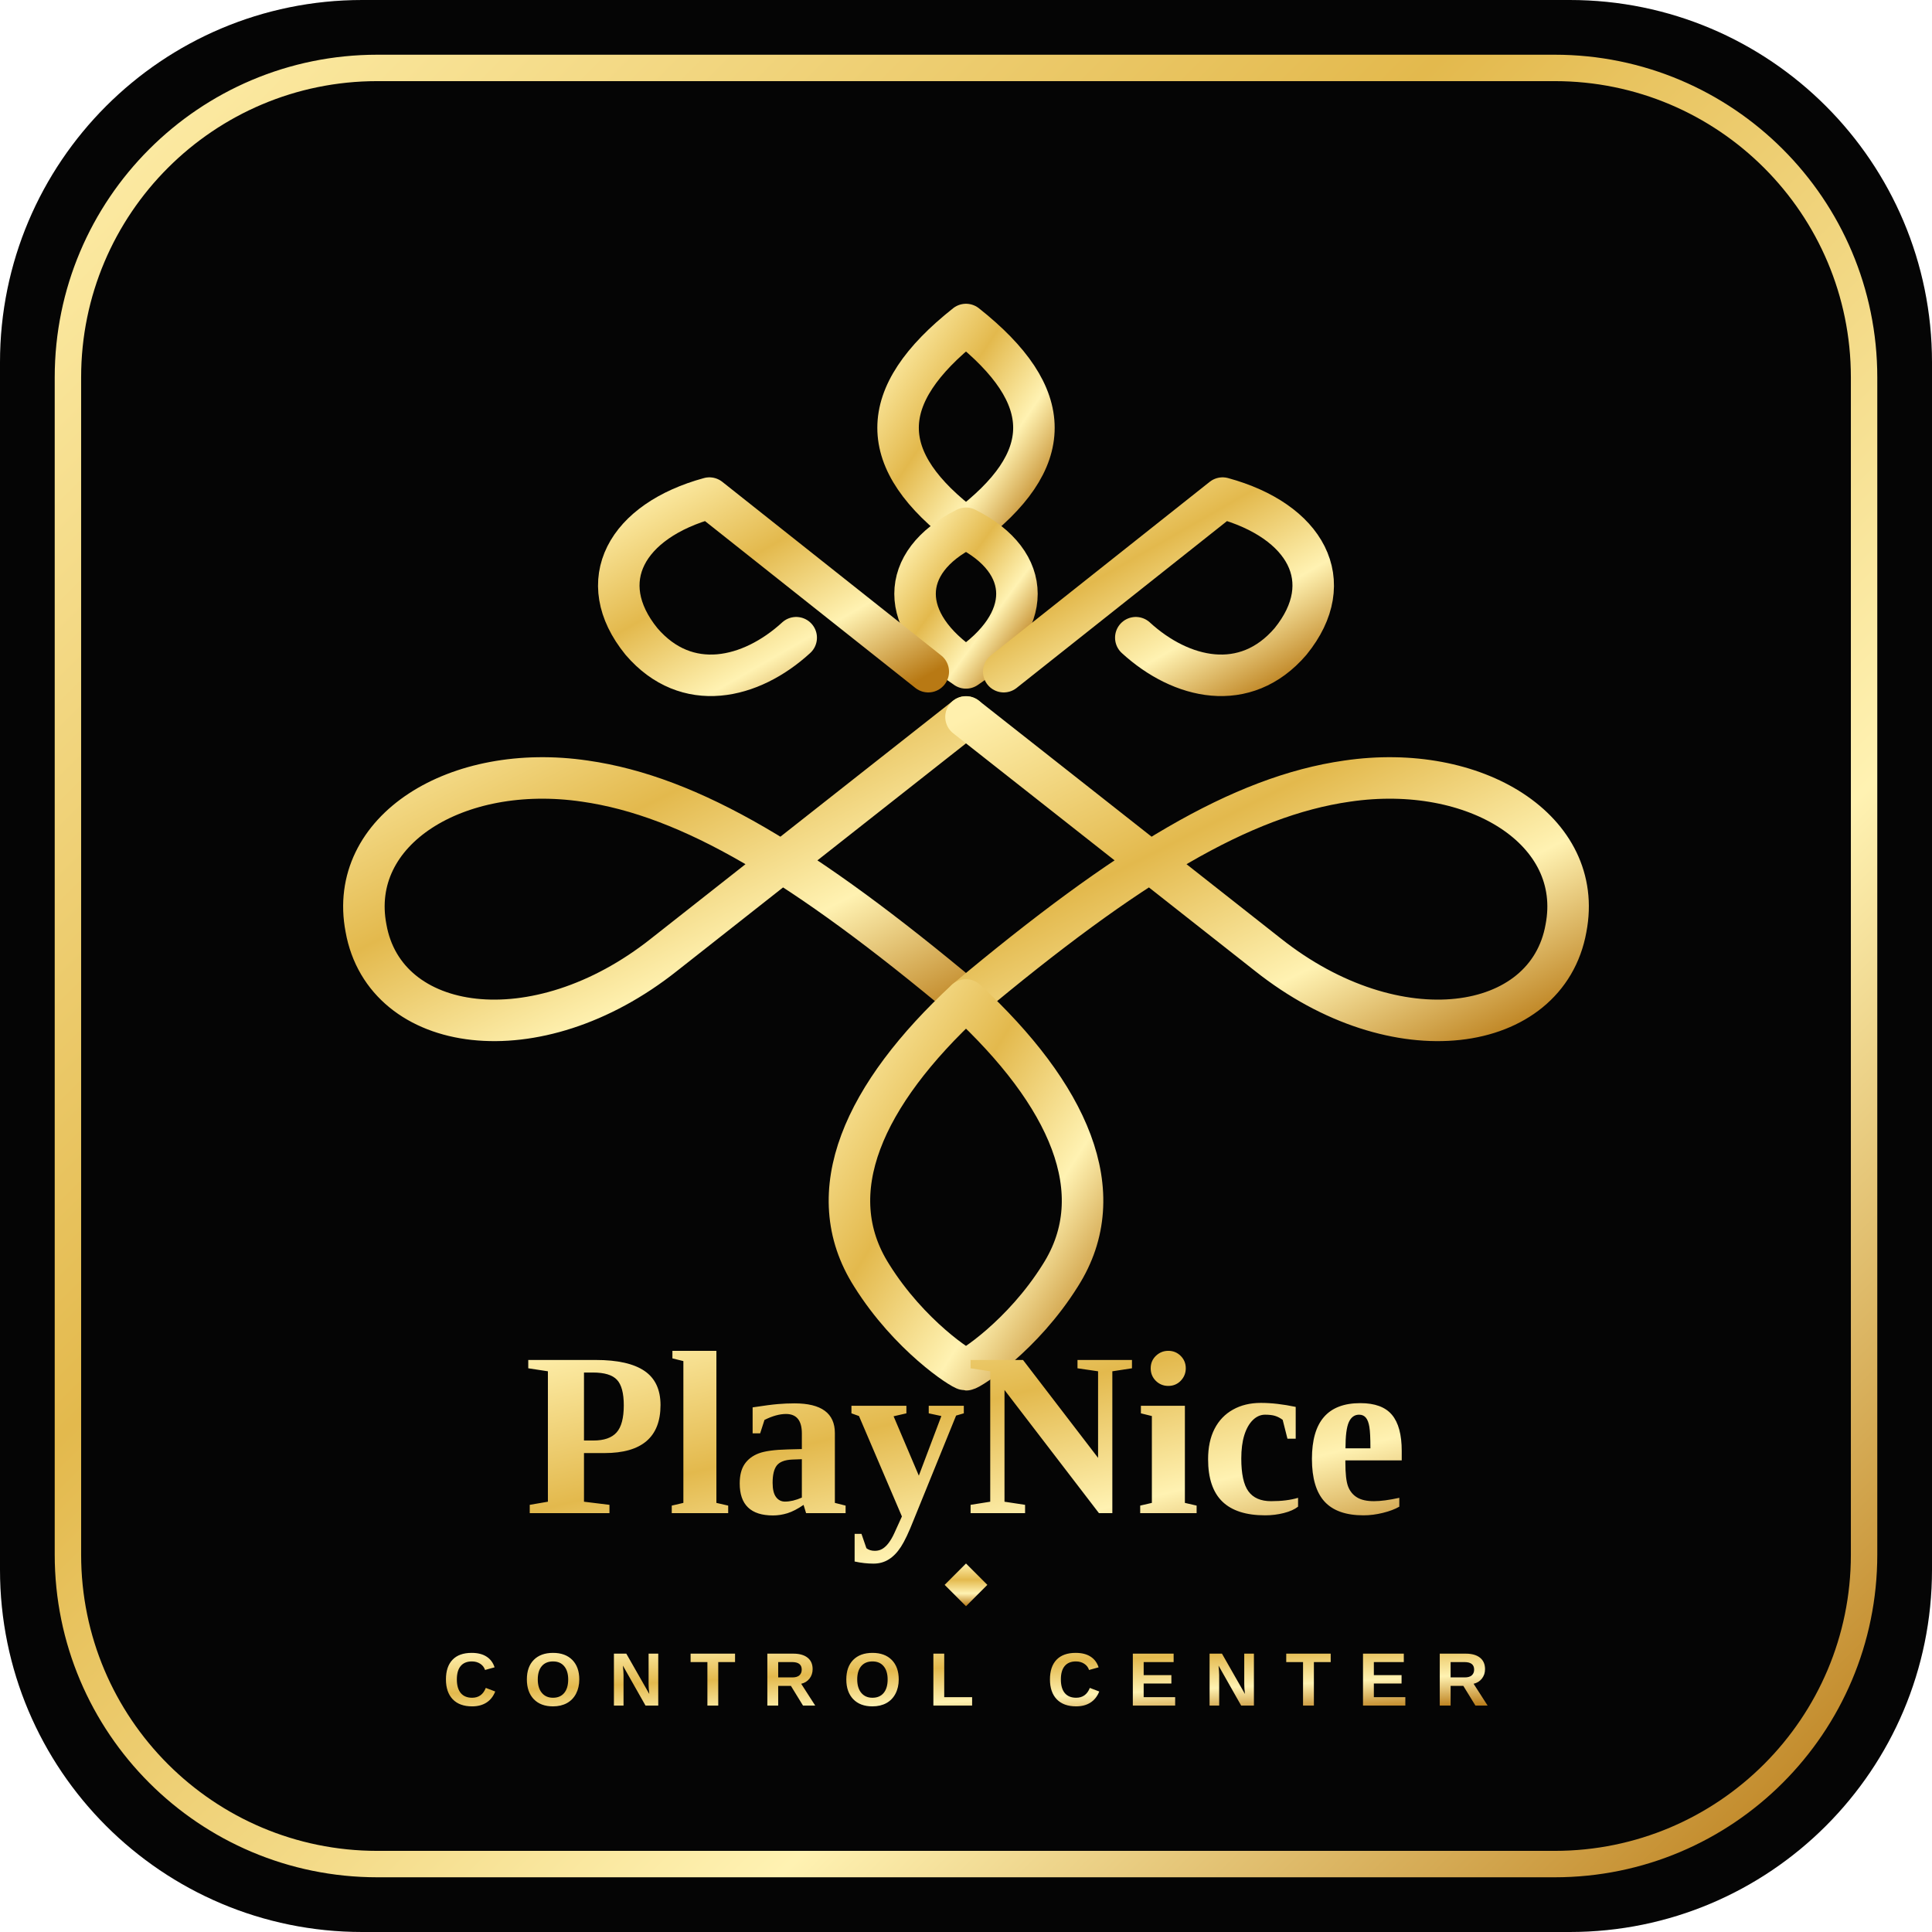
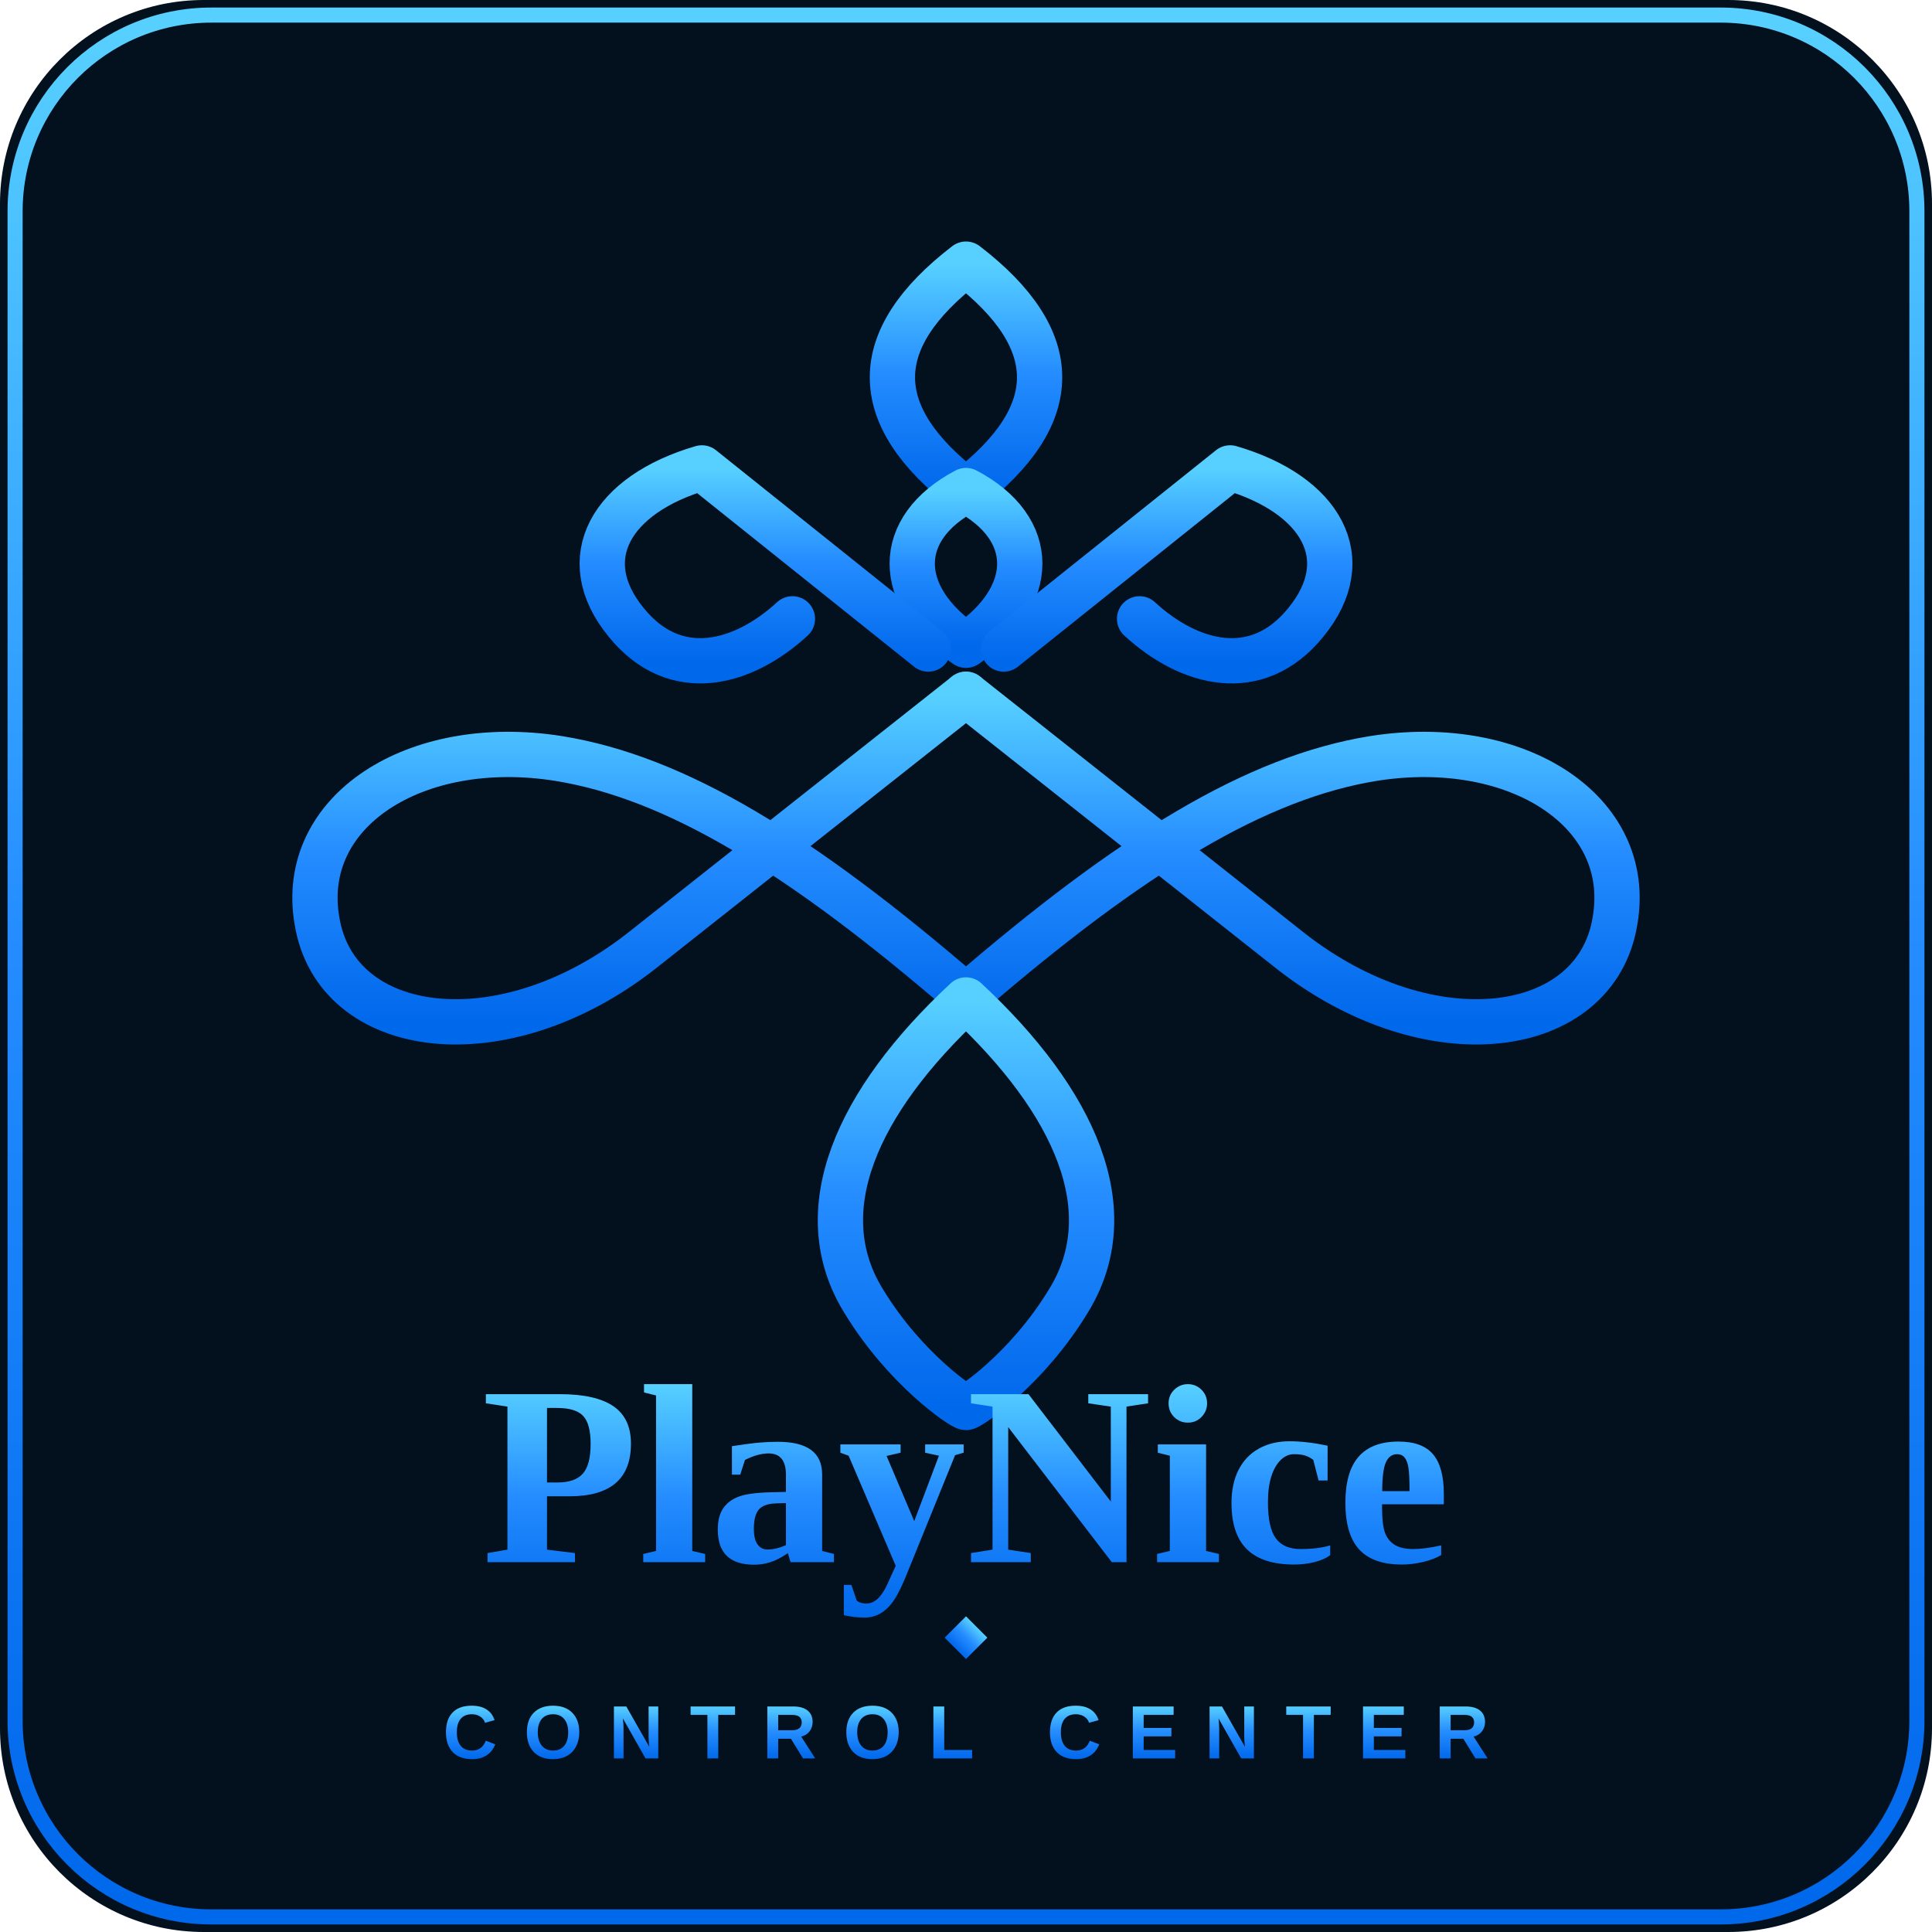
<svg xmlns="http://www.w3.org/2000/svg" width="512" height="512" viewBox="0 0 512 512" role="img" aria-label="PlayNice Control Center">
  <defs>
-     <linearGradient id="gold" x1="0" y1="0" x2="1" y2="1">
-       <stop offset="0" stop-color="#fff0ad" />
-       <stop offset="0.38" stop-color="#e3b94d" />
-       <stop offset="0.7" stop-color="#fff2b2" />
-       <stop offset="1" stop-color="#b87914" />
+     <linearGradient id="b" x1="0" y1="0" x2="0" y2="1">
+       <stop offset="0" stop-color="#57d0ff" />
+       <stop offset=".48" stop-color="#258dff" />
+       <stop offset="1" stop-color="#0068eb" />
    </linearGradient>
  </defs>
-   <rect width="512" height="512" rx="96" fill="#050505" />
-   <rect x="18" y="18" width="476" height="476" rx="82" fill="none" stroke="url(#gold)" stroke-width="7" />
-   <g fill="none" stroke="url(#gold)" stroke-width="11" stroke-linecap="round" stroke-linejoin="round">
-     <path d="M256 86c-24 19-24 36 0 54 24-18 24-35 0-54Z" />
-     <path d="M256 140c-18 9-18 25 0 37 18-12 18-28 0-37Z" />
-     <path d="M246 178 188 132c-22 6-31 22-18 38 12 14 29 10 41-1" />
-     <path d="M266 178 324 132c22 6 31 22 18 38-12 14-29 10-41-1" />
-     <path d="M256 190 176 253c-34 27-74 21-79-7-5-26 24-44 58-39 28 4 58 22 101 58" />
-     <path d="M256 190 336 253c34 27 74 21 79-7 5-26-24-44-58-39-28 4-58 22-101 58" />
-     <path d="M256 265c-27 25-39 51-25 73 10 16 24 25 25 25s15-9 25-25c14-22 2-48-25-73Z" />
+   <rect width="512" height="512" rx="54" fill="#03101d" />
+   <rect x="4" y="4" width="504" height="504" rx="52" fill="none" stroke="url(#b)" stroke-width="4" />
+   <g fill="none" stroke="url(#b)" stroke-width="12" stroke-linecap="round" stroke-linejoin="round">
+     <path d="M256 70c-26 20-26 40 0 60 26-20 26-40 0-60Z" />
+     <path d="M256 130c-19 10-19 28 0 41 19-13 19-31 0-41Z" />
+     <path d="M246 172 186 124c-24 7-34 24-20 41 13 16 31 11 44-1" />
+     <path d="M266 172 326 124c24 7 34 24 20 41-13 16-31 11-44-1" />
+     <path d="M256 184 170 252c-37 29-81 23-86-8-5-29 26-49 64-43 31 5 64 25 108 63" />
+     <path d="M256 184 342 252c37 29 81 23 86-8 5-29-26-49-64-43-31 5-64 25-108 63" />
+     <path d="M256 265c-29 27-42 56-27 80 11 18 26 28 27 28s16-10 27-28c15-24 2-53-27-80Z" />
  </g>
-   <text x="256" y="401" text-anchor="middle" font-family="Georgia, 'Times New Roman', serif" font-size="62" font-weight="700" fill="url(#gold)">PlayNice</text>
-   <line x1="118" y1="420" x2="228" y2="420" stroke="url(#gold)" stroke-width="2" />
-   <rect x="252" y="416" width="8" height="8" transform="rotate(45 256 420)" fill="url(#gold)" />
-   <line x1="284" y1="420" x2="394" y2="420" stroke="url(#gold)" stroke-width="2" />
-   <text x="256" y="452" text-anchor="middle" font-family="Arial, Helvetica, sans-serif" font-size="20" font-weight="600" letter-spacing="7" fill="url(#gold)">CONTROL CENTER</text>
+   <text x="256" y="414" text-anchor="middle" font-family="Georgia, 'Times New Roman', serif" font-size="68" font-weight="700" fill="url(#b)">PlayNice</text>
+   <line x1="118" y1="434" x2="226" y2="434" stroke="url(#b)" stroke-width="2" />
+   <rect x="252" y="430" width="8" height="8" transform="rotate(45 256 434)" fill="url(#b)" />
+   <line x1="286" y1="434" x2="394" y2="434" stroke="url(#b)" stroke-width="2" />
+   <text x="256" y="466" text-anchor="middle" font-family="Arial, Helvetica, sans-serif" font-size="20" font-weight="600" letter-spacing="7" fill="url(#b)">CONTROL CENTER</text>
</svg>
